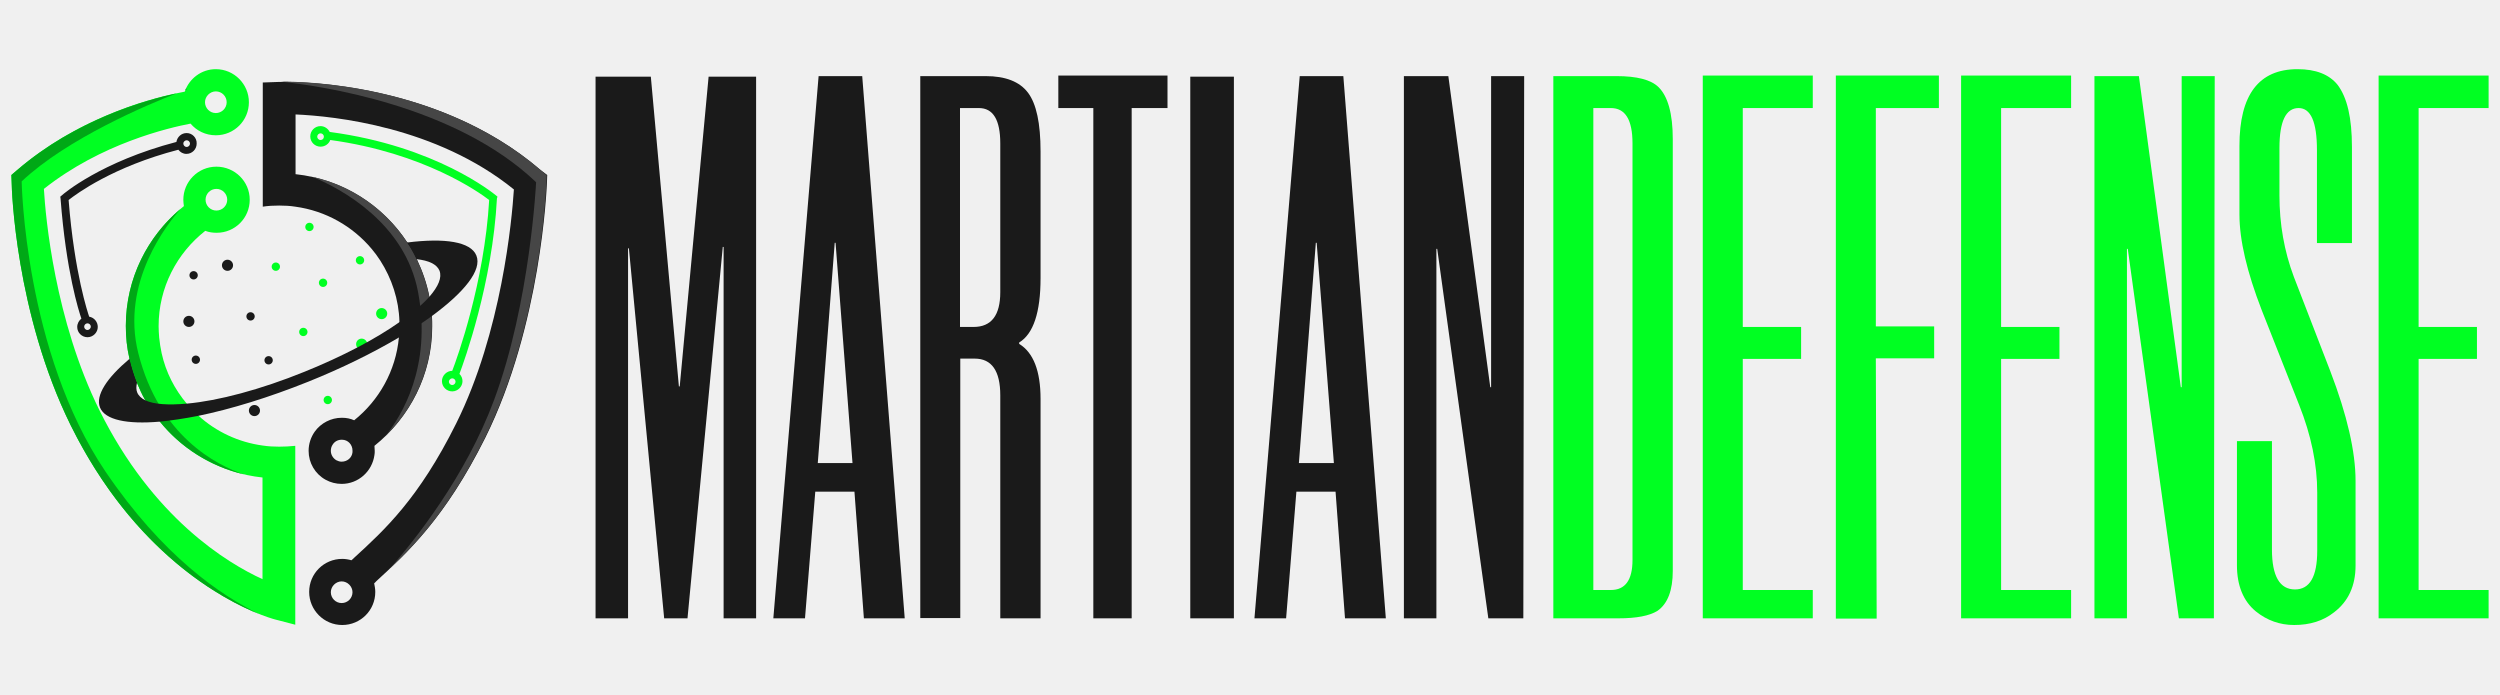
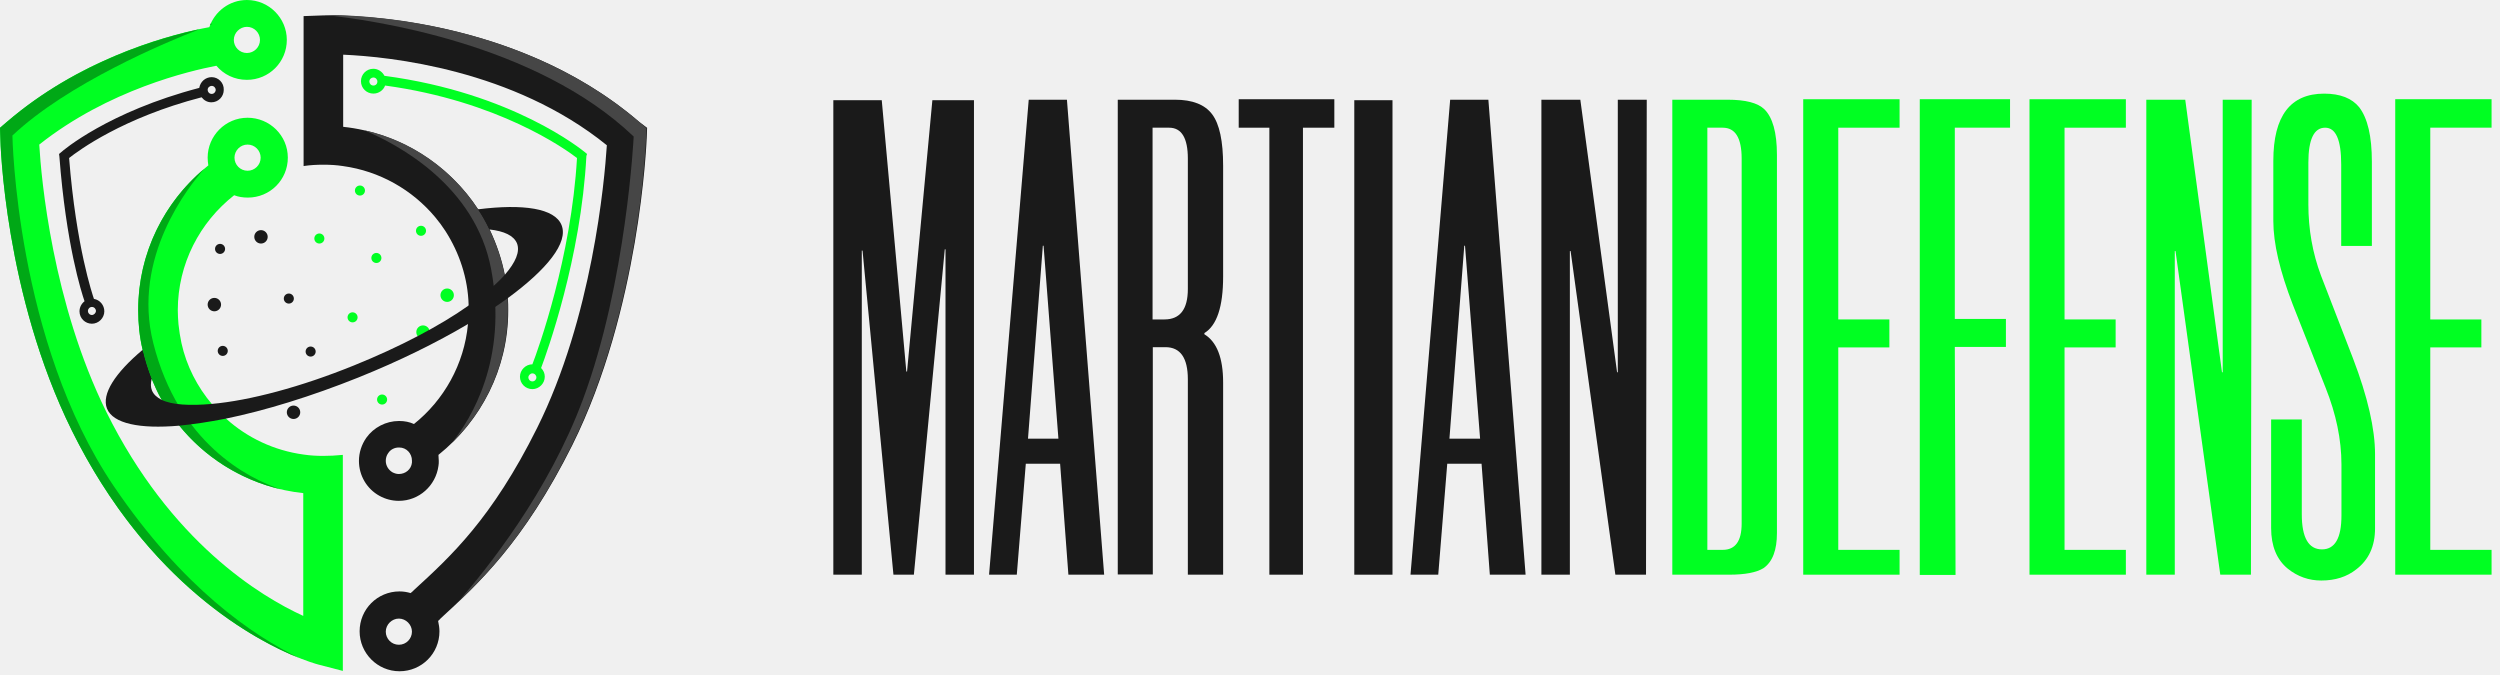
- <svg xmlns="http://www.w3.org/2000/svg" version="1.1" id="Layer_1" x="0px" y="0px" width="900px" height="250px" viewBox="0 0 900 250" style="enable-background:new 0 0 900 250;" xml:space="preserve">
-   <style type="text/css">
- 	.st0{fill:#1A1A1A;}
- 	.st1{fill:#00FF22;}
- 	.st2{fill:#00A816;}
- 	.st3{fill:#464646;}
- </style>
-   <g>
-     <g>
-       <polygon class="st0" points="148.1,88 146.6,87.3 144.9,87.1 143.9,94.1 150,93.3 152.2,89.4   " />
-       <polygon class="st0" points="45.1,134.8 46.7,129.2 48,126.9 51.8,137 49.4,137.9 45.5,137.9   " />
-       <path class="st0" d="M126.9,162.8c-0.2,2-1.9,3.4-3.9,3.4c-0.7,0-1.3-0.2-1.9-0.5c-1.2-0.7-2-2-2-3.4c0-0.8,0.2-1.6,0.7-2.3    c0.7-1.1,1.9-1.7,3.2-1.7h0.1c2.2,0,3.8,1.8,3.8,3.9C126.9,162.4,126.9,162.6,126.9,162.8z M123,217.1c-2.2,0-3.9-1.8-3.9-3.9    s1.8-3.9,3.9-3.9s3.9,1.8,3.9,3.9S125.2,217.1,123,217.1z M67.2,47.9c-1.9,0-3.4,1.4-3.7,3.2c-27.1,7.1-40.7,18.7-41.2,19.2    l-0.6,0.5l0.1,0.7c2,26.3,6.6,40.6,7.5,43.2c-0.9,0.7-1.5,1.8-1.5,3c0,2.1,1.7,3.7,3.7,3.7s3.7-1.7,3.7-3.7c0-1.8-1.3-3.4-3.1-3.7    c-0.4-1.2-5.3-15.5-7.4-42c2.8-2.2,16-12,39.5-18.1c0.7,0.9,1.7,1.5,2.9,1.5c2.1,0,3.7-1.7,3.7-3.7C70.9,49.6,69.2,47.9,67.2,47.9    z M31.5,116.4c0.7,0,1.2,0.6,1.2,1.2s-0.6,1.2-1.2,1.2c-0.7,0-1.2-0.6-1.2-1.2S30.8,116.4,31.5,116.4z M67.2,52.9    c-0.7,0-1.2-0.6-1.2-1.2c0-0.7,0.6-1.2,1.2-1.2c0.7,0,1.2,0.6,1.2,1.2C68.4,52.3,67.9,52.9,67.2,52.9z M194.6,61.2    c-38.5-33.1-92.1-31.8-94.4-31.7l-5.6,0.2v44.7c1.9-0.3,3.9-0.4,5.9-0.4c2,0,3.9,0.1,5.8,0.4c11,1.5,20.7,7.1,27.5,15.2    c1.1,1.3,2.2,2.8,3.1,4.2c4.1,6.4,6.7,14,6.9,22.1c0,0.5,0,1,0,1.5c0,1.4-0.1,2.7-0.2,4.1c-1.1,12-7.2,22.7-16.1,29.8    c-1.3-0.6-2.8-0.9-4.3-0.9H123c-3.8,0-7.5,1.9-9.7,5c-1.4,2-2.2,4.4-2.2,6.9c0,4.3,2.3,8.3,6.1,10.4c1.8,1,3.8,1.5,5.8,1.5    c6,0,11-4.5,11.8-10.4c0.1-0.5,0.1-1,0.1-1.5c0-0.6-0.1-1.2-0.1-1.8c12.6-10.1,20.8-25.6,20.8-43c0-1.2,0-2.4-0.1-3.6    c-0.2-2.4-0.4-4.7-0.9-7c-0.9-4.7-2.5-9.3-4.5-13.5c-1-2.1-2.1-4.1-3.4-6c-8.8-13.5-23.5-22.9-40.3-24.7V41.2    c13.9,0.6,50.7,4.4,78.6,27c-0.7,10.9-4.4,51.4-20.8,84.3c-13.5,27.1-25.8,38.3-36.6,48.2c-0.4,0.4-0.7,0.7-1.1,1    c-1-0.3-2.1-0.5-3.3-0.5c-6.6,0-11.9,5.3-11.9,11.9c0,6.5,5.3,11.9,11.9,11.9c6.6,0,11.9-5.3,11.9-11.9c0-1.1-0.2-2.1-0.4-3.1    c0.3-0.2,0.5-0.5,0.8-0.8c11-10.1,24.7-22.6,39.2-51.6c20.1-40.4,22.1-89.8,22.2-91.8l0.1-2.8L194.6,61.2z" />
-       <g>
-         <circle class="st0" cx="69.7" cy="99.1" r="1.5" />
-         <circle class="st0" cx="90.2" cy="113.9" r="1.5" />
-         <circle class="st0" cx="70.5" cy="129.5" r="1.5" />
-         <circle class="st0" cx="96.7" cy="129.7" r="1.5" />
-         <circle class="st0" cx="81.9" cy="95.5" r="2" />
-         <circle class="st0" cx="68" cy="115.7" r="2" />
-         <circle class="st0" cx="91.6" cy="147.8" r="2" />
-       </g>
-       <g>
-         <circle class="st1" cx="118" cy="144" r="1.5" />
-         <circle class="st1" cx="109.2" cy="119.5" r="1.5" />
-         <circle class="st1" cx="116.3" cy="101.8" r="1.5" />
-         <circle class="st1" cx="129.6" cy="93.7" r="1.5" />
-         <circle class="st1" cx="99.3" cy="96" r="1.5" />
-         <circle class="st1" cx="111.4" cy="81.7" r="1.5" />
-         <circle class="st1" cx="137.4" cy="112.9" r="2" />
-         <circle class="st1" cx="130.2" cy="123.9" r="2" />
-       </g>
-       <path class="st1" d="M179.1,70.8l-0.6-0.5c-0.9-0.7-21.5-17.7-59.8-22.8c-0.6-1.2-1.9-2.1-3.3-2.1c-2.1,0-3.7,1.7-3.7,3.7    c0,2.1,1.7,3.7,3.7,3.7c1.6,0,3-1,3.5-2.4c33.7,4.6,53.7,18.9,57.2,21.6c-1.7,29.6-11.5,56.9-13.3,61.5c-2,0-3.7,1.7-3.7,3.7    c0,2.1,1.7,3.7,3.7,3.7s3.7-1.7,3.7-3.7c0-1-0.4-1.9-1.1-2.6c1.7-4.5,11.9-32.7,13.5-63.2L179.1,70.8z M115.4,50.4    c-0.7,0-1.2-0.6-1.2-1.2c0-0.7,0.6-1.2,1.2-1.2c0.7,0,1.2,0.6,1.2,1.2C116.6,49.9,116.1,50.4,115.4,50.4z M162.8,138.6    c-0.7,0-1.2-0.6-1.2-1.2s0.6-1.2,1.2-1.2c0.7,0,1.2,0.6,1.2,1.2S163.5,138.6,162.8,138.6z M77.9,68c2.2,0,3.9,1.8,3.9,3.9    c0,2.2-1.8,3.9-3.9,3.9c-2.2,0-3.9-1.8-3.9-3.9C74,69.8,75.7,68,77.9,68z M77.7,32.9c2.2,0,3.9,1.8,3.9,3.9c0,2.2-1.8,3.9-3.9,3.9    c-2.2,0-3.9-1.8-3.9-3.9C73.8,34.7,75.6,32.9,77.7,32.9z M100.5,160.8c-2,0-3.9-0.1-5.9-0.4c-8.8-1.2-16.8-5-23.1-10.7    c-1.5-1.4-2.9-2.8-4.2-4.3c-4.4-5.2-7.6-11.4-9.1-18.2c-0.4-1.9-0.7-3.7-0.9-5.7c-0.1-1.3-0.2-2.7-0.2-4.1    c0-13.9,6.6-26.3,16.8-34.3c1.3,0.5,2.6,0.7,4.1,0.7c6.6,0,11.9-5.3,11.9-11.9S84.5,60,77.9,60S66,65.4,66,71.9    c0,0.8,0.1,1.6,0.2,2.3c-12.7,10.1-20.9,25.7-20.9,43.1c0,4.1,0.4,8,1.3,11.8c0.7,3,1.6,5.9,2.7,8.7c0.9,2.1,1.8,4.2,2.9,6.1    c1.5,2.7,3.3,5.3,5.2,7.7c8.9,11.1,22.1,18.7,37.1,20.3v36.6c-12.7-5.8-39.5-22-58.7-60.8c-16.1-32.6-19.4-69.5-20-79.7    C36.5,51.6,60.8,46,68.6,44.5c2.2,2.6,5.4,4.2,9.1,4.2c6.6,0,11.9-5.3,11.9-11.9c0-6.5-5.3-11.9-11.9-11.9    c-5.2,0-9.6,3.4-11.2,8.1c-9.4,1.7-37,8.2-60.3,28.2L4.1,63l0.1,2.8c0,1.9,1.3,46.9,21.3,87.4c28.4,57.4,71.6,69.3,73.5,69.8    l7.3,1.9v-64.4C104.3,160.7,102.4,160.8,100.5,160.8z" />
-       <g>
-         <path class="st2" d="M38,169.8C8.8,126.6,7.8,65.3,7.8,65.3c16.4-15.5,45.7-27.8,55.8-31.7C52.4,36,27.4,43,6.2,61.2L4.1,63     l0.1,2.8c0,1.9,1.3,46.9,21.3,87.4c22.8,46,55.1,62.8,67.9,67.9C79.5,214.4,58.6,200.2,38,169.8z" />
-         <path class="st2" d="M67.2,32.2L67,31.8c-0.1,0.2-0.2,0.4-0.3,0.6C67,32.3,67.2,32.2,67.2,32.2z" />
-         <path class="st2" d="M49.8,127.2c-6.5-25.6,10.7-46.9,15.2-52c-12,10.1-19.7,25.2-19.7,42.1c0,4.1,0.4,8,1.3,11.8     c0.7,3,1.6,5.9,2.7,8.7c0.9,2.1,1.8,4.2,2.9,6.1c1.5,2.7,3.3,5.3,5.2,7.7c7.6,9.5,18.3,16.3,30.5,19.2     C77.9,167.5,57.3,156.9,49.8,127.2z" />
-       </g>
-       <g>
-         <path class="st3" d="M101.1,29.4c13.6,1.4,62.7,8.3,91.9,36.2c0,0-2.1,43.3-15.1,78.3c-10.3,27.8-28.8,50.8-37.3,60.5     c10-9.4,21.7-22.2,33.9-46.7c20.1-40.4,22.1-89.8,22.2-91.8l0.1-2.8l-2.1-1.8C158.2,29.9,108.5,29.3,101.1,29.4z" />
-         <path class="st3" d="M155.5,117.4c0-1.2,0-2.4-0.1-3.6c-0.2-2.4-0.5-4.7-0.9-7c-0.9-4.7-2.5-9.3-4.5-13.5c-1-2.1-2.1-4.1-3.4-6     c-7.7-11.8-19.8-20.5-34-23.6c10.3,4.3,33.2,16.6,37.9,41.4c5.1,27-6.1,44.8-11.6,51.7C149.2,146.7,155.5,132.8,155.5,117.4z" />
-       </g>
-       <path class="st0" d="M171.5,92c-2-5-11.4-6.4-24.9-4.7c1.3,1.9,2.4,3.9,3.4,6c4.4,0.5,7.2,1.8,8.2,4.1c1,2.5-0.4,5.7-3.6,9.4    c-2.5,2.8-6.1,5.9-10.7,9.1c-8.6,6.1-20.6,12.4-34.2,17.9c-16,6.5-31.2,10.5-42.4,11.5c-6.6,0.6-11.9,0.3-15-1.2    c-1.4-0.7-2.4-1.6-2.9-2.8c-0.4-1-0.4-2.1-0.1-3.4c-1.1-2.8-2-5.7-2.7-8.7c-8.2,6.9-12.3,13.2-10.6,17.5c1.8,4.5,9.8,6.1,21.4,5.1    c4.2-0.4,8.9-1.1,14-2.1c11.7-2.4,25.4-6.6,39.6-12.3c12.2-4.9,23.3-10.4,32.6-15.9c4.3-2.6,8.3-5.1,11.7-7.6    C167.2,105.2,173.6,97.2,171.5,92z" />
-     </g>
-     <g>
-       <path class="st0" d="M272.2,222.6h-11.7V88.9h-0.3l-12.7,133.7h-8.4L226.4,89.4h-0.3v133.2h-11.7v-195h19.9l10.1,111.5h0.3    l10.4-111.5h17.1V222.6z" />
-       <path class="st0" d="M325.7,222.6h-14.7l-3.4-45.6h-14.1l-3.7,45.6h-11.4l16.3-195.2h15.7L325.7,222.6z M306.9,166.7l-6.1-79.3    h-0.3l-6.1,79.3H306.9z" />
-       <path class="st0" d="M374.5,222.6h-14.4v-80.3c0-8.8-3.1-13.2-9.2-13.2h-5.2v93.4h-14.4V27.4h23.5c7.2,0,12.3,2,15.3,6    c3,4,4.5,11,4.5,21.1v45.6c0,12.4-2.6,20.1-7.7,23.2v0.5c5.1,3.1,7.7,9.7,7.7,19.8V222.6z M360.1,105.2V51.6    c0-8.5-2.6-12.7-7.7-12.7h-6.8v78.8h4.9C356.9,117.7,360.1,113.5,360.1,105.2z" />
-       <path class="st0" d="M420.3,38.9h-12.9v183.7h-13.8V38.9H381V27.2h39.3V38.9z" />
-       <path class="st0" d="M444.2,222.6h-15.7v-195h15.7V222.6z" />
-       <path class="st0" d="M498.9,222.6h-14.7l-3.4-45.6h-14.1l-3.7,45.6h-11.4l16.3-195.2h15.7L498.9,222.6z M480.2,166.7L474,87.4    h-0.3l-6.1,79.3H480.2z" />
-       <path class="st0" d="M548.7,27.4l-0.3,195.2h-12.6l-18.4-133h-0.3v133h-11.7V27.4h16l15.1,112h0.3v-112H548.7z" />
-       <path class="st1" d="M602.2,50.1v155.4c0,7-1.8,11.8-5.5,14.4c-2.9,1.8-7.6,2.7-14.1,2.7h-23.4V27.4h22.7c7.4,0,12.4,1.3,15.1,3.9    C600.4,34.6,602.2,40.8,602.2,50.1z M587.7,201.6V51.6c0-8.5-2.6-12.7-7.8-12.7h-6.3v173.5h6.3    C585.1,212.4,587.7,208.8,587.7,201.6z" />
-       <path class="st1" d="M652.6,212.4v10.2h-39.6V27.2h39.6v11.7h-25.2v78.8h21v11.5h-21v83.2H652.6z" />
-       <path class="st1" d="M698,38.9h-22.7v78.6h21v11.5h-21l0.3,93.7h-14.7V27.2H698V38.9z" />
-       <path class="st1" d="M745.6,212.4v10.2H706V27.2h39.6v11.7h-25.2v78.8h21v11.5h-21v83.2H745.6z" />
-       <path class="st1" d="M797.3,27.4L797,222.6h-12.6l-18.4-133h-0.3v133h-11.7V27.4h16l15.1,112h0.3v-112H797.3z" />
-       <path class="st1" d="M848,203.6c0,7.3-2.6,12.9-7.7,16.8c-3.9,3.1-8.7,4.6-14.4,4.6c-5.1,0-9.7-1.6-13.8-4.9    c-4.5-3.7-6.8-9.3-6.8-16.6v-44.7h12.6v39c0,9.6,2.8,14.4,8.3,14.4c5.3,0,8-4.6,8-13.9v-21c0-10.2-2.2-20.7-6.5-31.5l-13.5-34.2    c-5.3-13.7-8-25.1-8-34.4V52.5c0-18.4,7-27.6,20.9-27.6c6.6,0,11.4,1.9,14.4,5.6c3.5,4.6,5.2,12,5.2,22.4v34.6h-12.6V54    c0-10.1-2.2-15.1-6.6-15.1c-4.6,0-6.9,4.8-6.9,14.4v17.1c0,10.2,1.7,20,5.2,29.3l13.1,33.9c6.1,15.9,9.1,29.1,9.1,39.5V203.6z" />
-       <path class="st1" d="M895.9,212.4v10.2h-39.6V27.2h39.6v11.7h-25.2v78.8h21v11.5h-21v83.2H895.9z" />
-     </g>
+ <svg xmlns="http://www.w3.org/2000/svg" width="267" height="72" viewBox="0 0 267 72" fill="none">
+   <g clip-path="url(#clip0_39_1457)">
+     <path d="M51.591 22.607L51.053 22.356L50.444 22.285L50.086 24.792L52.271 24.506L53.06 23.109L51.591 22.607Z" fill="#1A1A1A" />
+     <path d="M14.688 39.374L15.262 37.368L15.727 36.544L17.089 40.162L16.229 40.485H14.832L14.688 39.374Z" fill="#1A1A1A" />
+     <path d="M43.996 49.406C43.924 50.122 43.315 50.624 42.598 50.624C42.348 50.624 42.133 50.552 41.918 50.444C41.488 50.194 41.201 49.728 41.201 49.226C41.201 48.94 41.273 48.653 41.452 48.402C41.703 48.008 42.133 47.793 42.598 47.793H42.634C43.422 47.793 43.996 48.438 43.996 49.191C43.996 49.262 43.996 49.334 43.996 49.406ZM42.598 68.86C41.81 68.86 41.201 68.215 41.201 67.462C41.201 66.71 41.846 66.065 42.598 66.065C43.351 66.065 43.996 66.71 43.996 67.462C43.996 68.215 43.387 68.86 42.598 68.86ZM22.607 8.24C21.926 8.24 21.389 8.742 21.281 9.387C11.572 11.93 6.7 16.086 6.521 16.265L6.306 16.445L6.341 16.695C7.058 26.118 8.706 31.241 9.029 32.173C8.706 32.423 8.491 32.818 8.491 33.248C8.491 34 9.1 34.573 9.817 34.573C10.533 34.573 11.142 33.964 11.142 33.248C11.142 32.603 10.677 32.029 10.032 31.922C9.888 31.492 8.133 26.369 7.38 16.875C8.384 16.086 13.113 12.575 21.532 10.39C21.783 10.712 22.141 10.927 22.571 10.927C23.323 10.927 23.897 10.318 23.897 9.602C23.933 8.849 23.323 8.24 22.607 8.24ZM9.817 32.782C10.068 32.782 10.247 32.997 10.247 33.212C10.247 33.427 10.032 33.642 9.817 33.642C9.566 33.642 9.387 33.427 9.387 33.212C9.387 32.997 9.566 32.782 9.817 32.782ZM22.607 10.031C22.356 10.031 22.177 9.817 22.177 9.602C22.177 9.351 22.392 9.172 22.607 9.172C22.858 9.172 23.037 9.387 23.037 9.602C23.037 9.817 22.858 10.031 22.607 10.031ZM68.251 13.005C54.457 1.146 35.254 1.612 34.43 1.648L32.424 1.72V17.734C33.104 17.627 33.821 17.591 34.537 17.591C35.254 17.591 35.935 17.627 36.615 17.734C40.556 18.272 44.032 20.278 46.468 23.18C46.862 23.646 47.256 24.183 47.578 24.685C49.047 26.978 49.979 29.701 50.05 32.603C50.05 32.782 50.05 32.961 50.05 33.14C50.05 33.642 50.015 34.107 49.979 34.609C49.585 38.908 47.399 42.742 44.211 45.285C43.745 45.07 43.208 44.963 42.67 44.963H42.598C41.237 44.963 39.911 45.644 39.123 46.754C38.622 47.471 38.335 48.331 38.335 49.226C38.335 50.767 39.159 52.2 40.52 52.952C41.165 53.311 41.882 53.49 42.598 53.49C44.748 53.49 46.539 51.878 46.826 49.764C46.862 49.585 46.862 49.406 46.862 49.226C46.862 49.011 46.826 48.797 46.826 48.581C51.34 44.963 54.278 39.41 54.278 33.176C54.278 32.746 54.278 32.316 54.242 31.886C54.171 31.026 54.099 30.202 53.92 29.378C53.597 27.694 53.024 26.046 52.308 24.541C51.949 23.789 51.555 23.073 51.089 22.392C47.937 17.555 42.67 14.188 36.651 13.543V5.84C41.631 6.055 54.816 7.416 64.811 15.513C64.56 19.418 63.235 33.928 57.359 45.715C52.523 55.425 48.116 59.437 44.246 62.984C44.103 63.127 43.996 63.235 43.852 63.342C43.494 63.235 43.1 63.163 42.67 63.163C40.306 63.163 38.407 65.062 38.407 67.427C38.407 69.755 40.306 71.69 42.67 71.69C45.035 71.69 46.934 69.791 46.934 67.427C46.934 67.032 46.862 66.674 46.79 66.316C46.898 66.244 46.969 66.137 47.077 66.029C51.018 62.411 55.926 57.932 61.121 47.542C68.322 33.068 69.039 15.37 69.075 14.653L69.11 13.65L68.251 13.005Z" fill="#1A1A1A" />
+     <path d="M23.503 27.121C23.799 27.121 24.04 26.881 24.04 26.584C24.04 26.287 23.799 26.046 23.503 26.046C23.206 26.046 22.965 26.287 22.965 26.584C22.965 26.881 23.206 27.121 23.503 27.121Z" fill="#1A1A1A" />
+     <path d="M30.847 32.424C31.144 32.424 31.384 32.183 31.384 31.886C31.384 31.589 31.144 31.349 30.847 31.349C30.55 31.349 30.31 31.589 30.31 31.886C30.31 32.183 30.55 32.424 30.847 32.424Z" fill="#1A1A1A" />
+     <path d="M23.789 38.012C24.086 38.012 24.327 37.772 24.327 37.475C24.327 37.178 24.086 36.938 23.789 36.938C23.493 36.938 23.252 37.178 23.252 37.475C23.252 37.772 23.493 38.012 23.789 38.012Z" fill="#1A1A1A" />
+     <path d="M33.176 38.084C33.473 38.084 33.714 37.844 33.714 37.547C33.714 37.25 33.473 37.009 33.176 37.009C32.879 37.009 32.639 37.25 32.639 37.547C32.639 37.844 32.879 38.084 33.176 38.084Z" fill="#1A1A1A" />
+     <path d="M27.873 26.011C28.269 26.011 28.59 25.69 28.59 25.294C28.59 24.898 28.269 24.578 27.873 24.578C27.477 24.578 27.157 24.898 27.157 25.294C27.157 25.69 27.477 26.011 27.873 26.011Z" fill="#1A1A1A" />
+     <path d="M22.893 33.248C23.288 33.248 23.609 32.927 23.609 32.531C23.609 32.135 23.288 31.815 22.893 31.815C22.497 31.815 22.176 32.135 22.176 32.531C22.176 32.927 22.497 33.248 22.893 33.248Z" fill="#1A1A1A" />
+     <path d="M31.349 44.748C31.745 44.748 32.065 44.427 32.065 44.031C32.065 43.636 31.745 43.315 31.349 43.315C30.953 43.315 30.632 43.636 30.632 44.031C30.632 44.427 30.953 44.748 31.349 44.748Z" fill="#1A1A1A" />
+     <path d="M40.807 43.208C41.104 43.208 41.345 42.967 41.345 42.67C41.345 42.373 41.104 42.133 40.807 42.133C40.511 42.133 40.27 42.373 40.27 42.67C40.27 42.967 40.511 43.208 40.807 43.208Z" fill="#00FF22" />
+     <path d="M37.655 34.43C37.951 34.43 38.192 34.189 38.192 33.892C38.192 33.596 37.951 33.355 37.655 33.355C37.358 33.355 37.117 33.596 37.117 33.892C37.117 34.189 37.358 34.43 37.655 34.43Z" fill="#00FF22" />
+     <path d="M40.198 28.088C40.495 28.088 40.736 27.848 40.736 27.551C40.736 27.254 40.495 27.014 40.198 27.014C39.901 27.014 39.661 27.254 39.661 27.551C39.661 27.848 39.901 28.088 40.198 28.088Z" fill="#00FF22" />
+     <path d="M44.963 25.186C45.26 25.186 45.501 24.946 45.501 24.649C45.501 24.352 45.26 24.112 44.963 24.112C44.666 24.112 44.426 24.352 44.426 24.649C44.426 24.946 44.666 25.186 44.963 25.186Z" fill="#00FF22" />
+     <path d="M34.107 26.011C34.404 26.011 34.645 25.77 34.645 25.473C34.645 25.176 34.404 24.936 34.107 24.936C33.81 24.936 33.57 25.176 33.57 25.473C33.57 25.77 33.81 26.011 34.107 26.011Z" fill="#00FF22" />
+     <path d="M38.443 20.887C38.739 20.887 38.98 20.647 38.98 20.35C38.98 20.053 38.739 19.812 38.443 19.812C38.146 19.812 37.905 20.053 37.905 20.35C37.905 20.647 38.146 20.887 38.443 20.887Z" fill="#00FF22" />
+     <path d="M47.757 32.244C48.153 32.244 48.474 31.923 48.474 31.528C48.474 31.132 48.153 30.811 47.757 30.811C47.361 30.811 47.041 31.132 47.041 31.528C47.041 31.923 47.361 32.244 47.757 32.244Z" fill="#00FF22" />
+     <path d="M45.178 36.185C45.574 36.185 45.895 35.865 45.895 35.469C45.895 35.073 45.574 34.752 45.178 34.752C44.782 34.752 44.461 35.073 44.461 35.469C44.461 35.865 44.782 36.185 45.178 36.185Z" fill="#00FF22" />
+     <path d="M62.697 16.445L62.482 16.265C62.16 16.015 54.779 9.924 41.058 8.097C40.843 7.667 40.377 7.345 39.876 7.345C39.123 7.345 38.55 7.954 38.55 8.67C38.55 9.423 39.159 9.996 39.876 9.996C40.449 9.996 40.95 9.637 41.129 9.136C53.203 10.784 60.368 15.907 61.623 16.875C61.013 27.479 57.502 37.26 56.858 38.908C56.141 38.908 55.532 39.517 55.532 40.234C55.532 40.986 56.141 41.559 56.858 41.559C57.574 41.559 58.183 40.95 58.183 40.234C58.183 39.876 58.04 39.553 57.789 39.302C58.398 37.69 62.052 27.587 62.626 16.66L62.697 16.445ZM39.876 9.136C39.625 9.136 39.446 8.921 39.446 8.706C39.446 8.455 39.66 8.276 39.876 8.276C40.126 8.276 40.305 8.491 40.305 8.706C40.305 8.957 40.126 9.136 39.876 9.136ZM56.858 40.735C56.607 40.735 56.428 40.52 56.428 40.306C56.428 40.09 56.642 39.876 56.858 39.876C57.108 39.876 57.287 40.09 57.287 40.306C57.287 40.52 57.108 40.735 56.858 40.735ZM26.44 15.441C27.229 15.441 27.838 16.086 27.838 16.839C27.838 17.627 27.193 18.236 26.44 18.236C25.652 18.236 25.043 17.591 25.043 16.839C25.043 16.086 25.652 15.441 26.44 15.441ZM26.369 2.866C27.157 2.866 27.766 3.511 27.766 4.263C27.766 5.052 27.121 5.661 26.369 5.661C25.581 5.661 24.971 5.016 24.971 4.263C24.971 3.511 25.616 2.866 26.369 2.866ZM34.537 48.689C33.821 48.689 33.14 48.653 32.423 48.546C29.271 48.116 26.404 46.754 24.147 44.712C23.61 44.211 23.108 43.709 22.643 43.172C21.066 41.309 19.92 39.087 19.382 36.651C19.239 35.97 19.132 35.325 19.06 34.609C19.024 34.143 18.988 33.642 18.988 33.14C18.988 28.16 21.353 23.718 25.007 20.851C25.473 21.03 25.939 21.102 26.476 21.102C28.841 21.102 30.74 19.203 30.74 16.839C30.74 14.474 28.805 12.575 26.44 12.575C24.076 12.575 22.177 14.51 22.177 16.839C22.177 17.125 22.213 17.412 22.249 17.663C17.698 21.281 14.761 26.87 14.761 33.104C14.761 34.573 14.904 35.97 15.226 37.332C15.477 38.407 15.8 39.446 16.194 40.449C16.516 41.201 16.839 41.953 17.233 42.634C17.77 43.602 18.415 44.533 19.096 45.393C22.284 49.37 27.014 52.093 32.388 52.666V65.778C27.838 63.701 18.236 57.897 11.357 43.996C5.589 32.316 4.407 19.096 4.192 15.441C11.608 9.566 20.314 7.56 23.108 7.022C23.897 7.954 25.043 8.527 26.369 8.527C28.733 8.527 30.632 6.628 30.632 4.263C30.632 1.935 28.733 0 26.369 0C24.506 0 22.929 1.218 22.356 2.902C18.988 3.511 9.1 5.84 0.752 13.005L0 13.65L0.036 14.653C0.036 15.334 0.502 31.456 7.667 45.966C17.842 66.531 33.319 70.794 34 70.974L36.615 71.654V48.581C35.899 48.653 35.218 48.689 34.537 48.689Z" fill="#00FF22" />
+     <path d="M12.145 51.914C1.684 36.436 1.326 14.474 1.326 14.474C7.201 8.921 17.698 4.514 21.317 3.117C17.305 3.977 8.348 6.485 0.752 13.005L0 13.65L0.036 14.653C0.036 15.334 0.502 31.456 7.667 45.966C15.835 62.447 27.408 68.466 31.994 70.293C27.014 67.892 19.526 62.805 12.145 51.914Z" fill="#00A816" />
+     <path d="M22.607 2.615L22.535 2.472C22.499 2.544 22.464 2.615 22.428 2.687C22.535 2.651 22.607 2.615 22.607 2.615Z" fill="#00A816" />
+     <path d="M16.372 36.651C14.044 27.48 20.206 19.848 21.818 18.021C17.519 21.64 14.76 27.049 14.76 33.104C14.76 34.573 14.904 35.971 15.226 37.332C15.477 38.407 15.799 39.446 16.193 40.449C16.516 41.201 16.838 41.954 17.232 42.634C17.77 43.602 18.415 44.533 19.095 45.393C21.818 48.797 25.652 51.233 30.023 52.272C26.44 51.09 19.059 47.292 16.372 36.651Z" fill="#00A816" />
+     <path d="M34.752 1.612C39.624 2.114 57.215 4.586 67.677 14.582C67.677 14.582 66.925 30.095 62.267 42.634C58.577 52.594 51.949 60.834 48.904 64.31C52.486 60.942 56.678 56.356 61.049 47.578C68.25 33.104 68.967 15.406 69.003 14.689L69.038 13.686L68.286 13.041C55.209 1.791 37.403 1.576 34.752 1.612Z" fill="#464646" />
+     <path d="M54.242 33.14C54.242 32.71 54.242 32.28 54.206 31.851C54.135 30.991 54.027 30.167 53.884 29.343C53.562 27.659 52.988 26.011 52.272 24.506C51.914 23.754 51.52 23.037 51.054 22.356C48.295 18.129 43.96 15.012 38.873 13.901C42.563 15.442 50.767 19.848 52.451 28.733C54.278 38.407 50.266 44.784 48.295 47.256C51.985 43.638 54.242 38.658 54.242 33.14Z" fill="#464646" />
+     <path d="M59.974 24.04C59.257 22.249 55.89 21.747 51.053 22.356C51.519 23.037 51.913 23.753 52.271 24.506C53.847 24.685 54.851 25.151 55.209 25.975C55.567 26.87 55.066 28.017 53.919 29.343C53.023 30.346 51.734 31.456 50.086 32.603C47.005 34.788 42.705 37.045 37.833 39.016C32.1 41.344 26.655 42.778 22.642 43.136C20.278 43.351 18.379 43.243 17.268 42.706C16.767 42.455 16.408 42.133 16.229 41.703C16.086 41.344 16.086 40.95 16.193 40.485C15.799 39.481 15.477 38.443 15.226 37.368C12.288 39.84 10.819 42.097 11.428 43.638C12.073 45.25 14.939 45.823 19.095 45.465C20.6 45.321 22.284 45.071 24.111 44.712C28.303 43.852 33.211 42.348 38.299 40.306C42.669 38.55 46.646 36.58 49.978 34.609C51.519 33.678 52.952 32.782 54.17 31.886C58.433 28.769 60.726 25.903 59.974 24.04Z" fill="#1A1A1A" />
+     <path d="M104.02 61.377H100.98V26.632H100.902L97.602 61.377H95.419L92.118 26.762H92.04V61.377H89V10.702H94.171L96.796 39.677H96.874L99.577 10.702H104.02V61.377Z" fill="#1A1A1A" />
+     <path d="M117.924 61.376H114.104L113.22 49.526H109.556L108.594 61.376H105.632L109.868 10.649H113.948L117.924 61.376ZM113.038 46.849L111.453 26.242H111.375L109.79 46.849H113.038Z" fill="#1A1A1A" />
+     <path d="M130.604 61.376H126.862V40.508C126.862 38.222 126.056 37.078 124.471 37.078H123.12V61.35H119.377V10.649H125.484C127.355 10.649 128.681 11.169 129.46 12.209C130.24 13.248 130.63 15.067 130.63 17.692V29.542C130.63 32.764 129.954 34.765 128.629 35.571V35.701C129.954 36.507 130.63 38.222 130.63 40.846V61.376H130.604ZM126.862 30.867V16.938C126.862 14.729 126.186 13.638 124.861 13.638H123.094V34.116H124.367C126.03 34.116 126.862 33.024 126.862 30.867Z" fill="#1A1A1A" />
+     <path d="M142.507 13.638H139.155V61.376H135.568V13.638H132.294V10.598H142.507V13.638Z" fill="#1A1A1A" />
+     <path d="M148.718 61.377H144.638V10.702H148.718V61.377Z" fill="#1A1A1A" />
+     <path d="M162.934 61.376H159.114L158.23 49.526H154.566L153.605 61.376H150.642L154.878 10.649H158.958L162.934 61.376ZM158.074 46.849L156.463 26.242H156.385L154.8 46.849H158.074Z" fill="#1A1A1A" />
+     <path d="M175.873 10.649L175.795 61.376H172.521L167.74 26.813H167.662V61.376H164.621V10.649H168.779L172.703 39.755H172.781V10.649H175.873Z" fill="#1A1A1A" />
+     <path d="M189.777 16.549V56.932C189.777 58.751 189.31 59.999 188.348 60.674C187.595 61.142 186.373 61.376 184.684 61.376H178.603V10.649H184.502C186.425 10.649 187.724 10.987 188.426 11.663C189.31 12.521 189.777 14.132 189.777 16.549ZM186.009 55.919V16.938C186.009 14.729 185.334 13.638 183.982 13.638H182.345V58.725H183.982C185.334 58.725 186.009 57.79 186.009 55.919Z" fill="#00FF22" />
+     <path d="M202.875 58.726V61.376H192.584V10.598H202.875V13.638H196.327V34.116H201.784V37.104H196.327V58.726H202.875Z" fill="#00FF22" />
+     <path d="M214.673 13.638H208.774V34.064H214.232V37.052H208.774L208.852 61.402H205.032V10.598H214.673V13.638Z" fill="#00FF22" />
+     <path d="M227.042 58.726V61.376H216.751V10.598H227.042V13.638H220.493V34.116H225.95V37.104H220.493V58.726H227.042Z" fill="#00FF22" />
+     <path d="M240.478 10.649L240.4 61.376H237.126L232.345 26.813H232.267V61.376H229.226V10.649H233.384L237.308 39.755H237.386V10.649H240.478Z" fill="#00FF22" />
+     <path d="M253.654 56.439C253.654 58.336 252.978 59.791 251.653 60.805C250.639 61.61 249.392 62 247.91 62C246.585 62 245.39 61.584 244.324 60.727C243.155 59.765 242.557 58.31 242.557 56.413V44.797H245.831V54.931C245.831 57.426 246.559 58.674 247.988 58.674C249.366 58.674 250.067 57.478 250.067 55.062V49.604C250.067 46.953 249.496 44.225 248.378 41.418L244.87 32.531C243.493 28.971 242.791 26.008 242.791 23.591V17.172C242.791 12.391 244.61 10 248.222 10C249.937 10 251.185 10.494 251.964 11.455C252.874 12.651 253.316 14.574 253.316 17.276V26.268H250.041V17.562C250.041 14.938 249.47 13.638 248.326 13.638C247.131 13.638 246.533 14.886 246.533 17.38V21.824C246.533 24.475 246.975 27.021 247.884 29.438L251.289 38.248C252.874 42.38 253.654 45.81 253.654 48.513V56.439Z" fill="#00FF22" />
+     <path d="M266.101 58.726V61.376H255.811V10.598H266.101V13.638H259.553V34.116H265.01V37.104H259.553V58.726H266.101Z" fill="#00FF22" />
  </g>
+   <defs>
+     <clipPath id="clip0_39_1457">
+       <rect width="266.1" height="72" fill="white" />
+     </clipPath>
+   </defs>
</svg>
